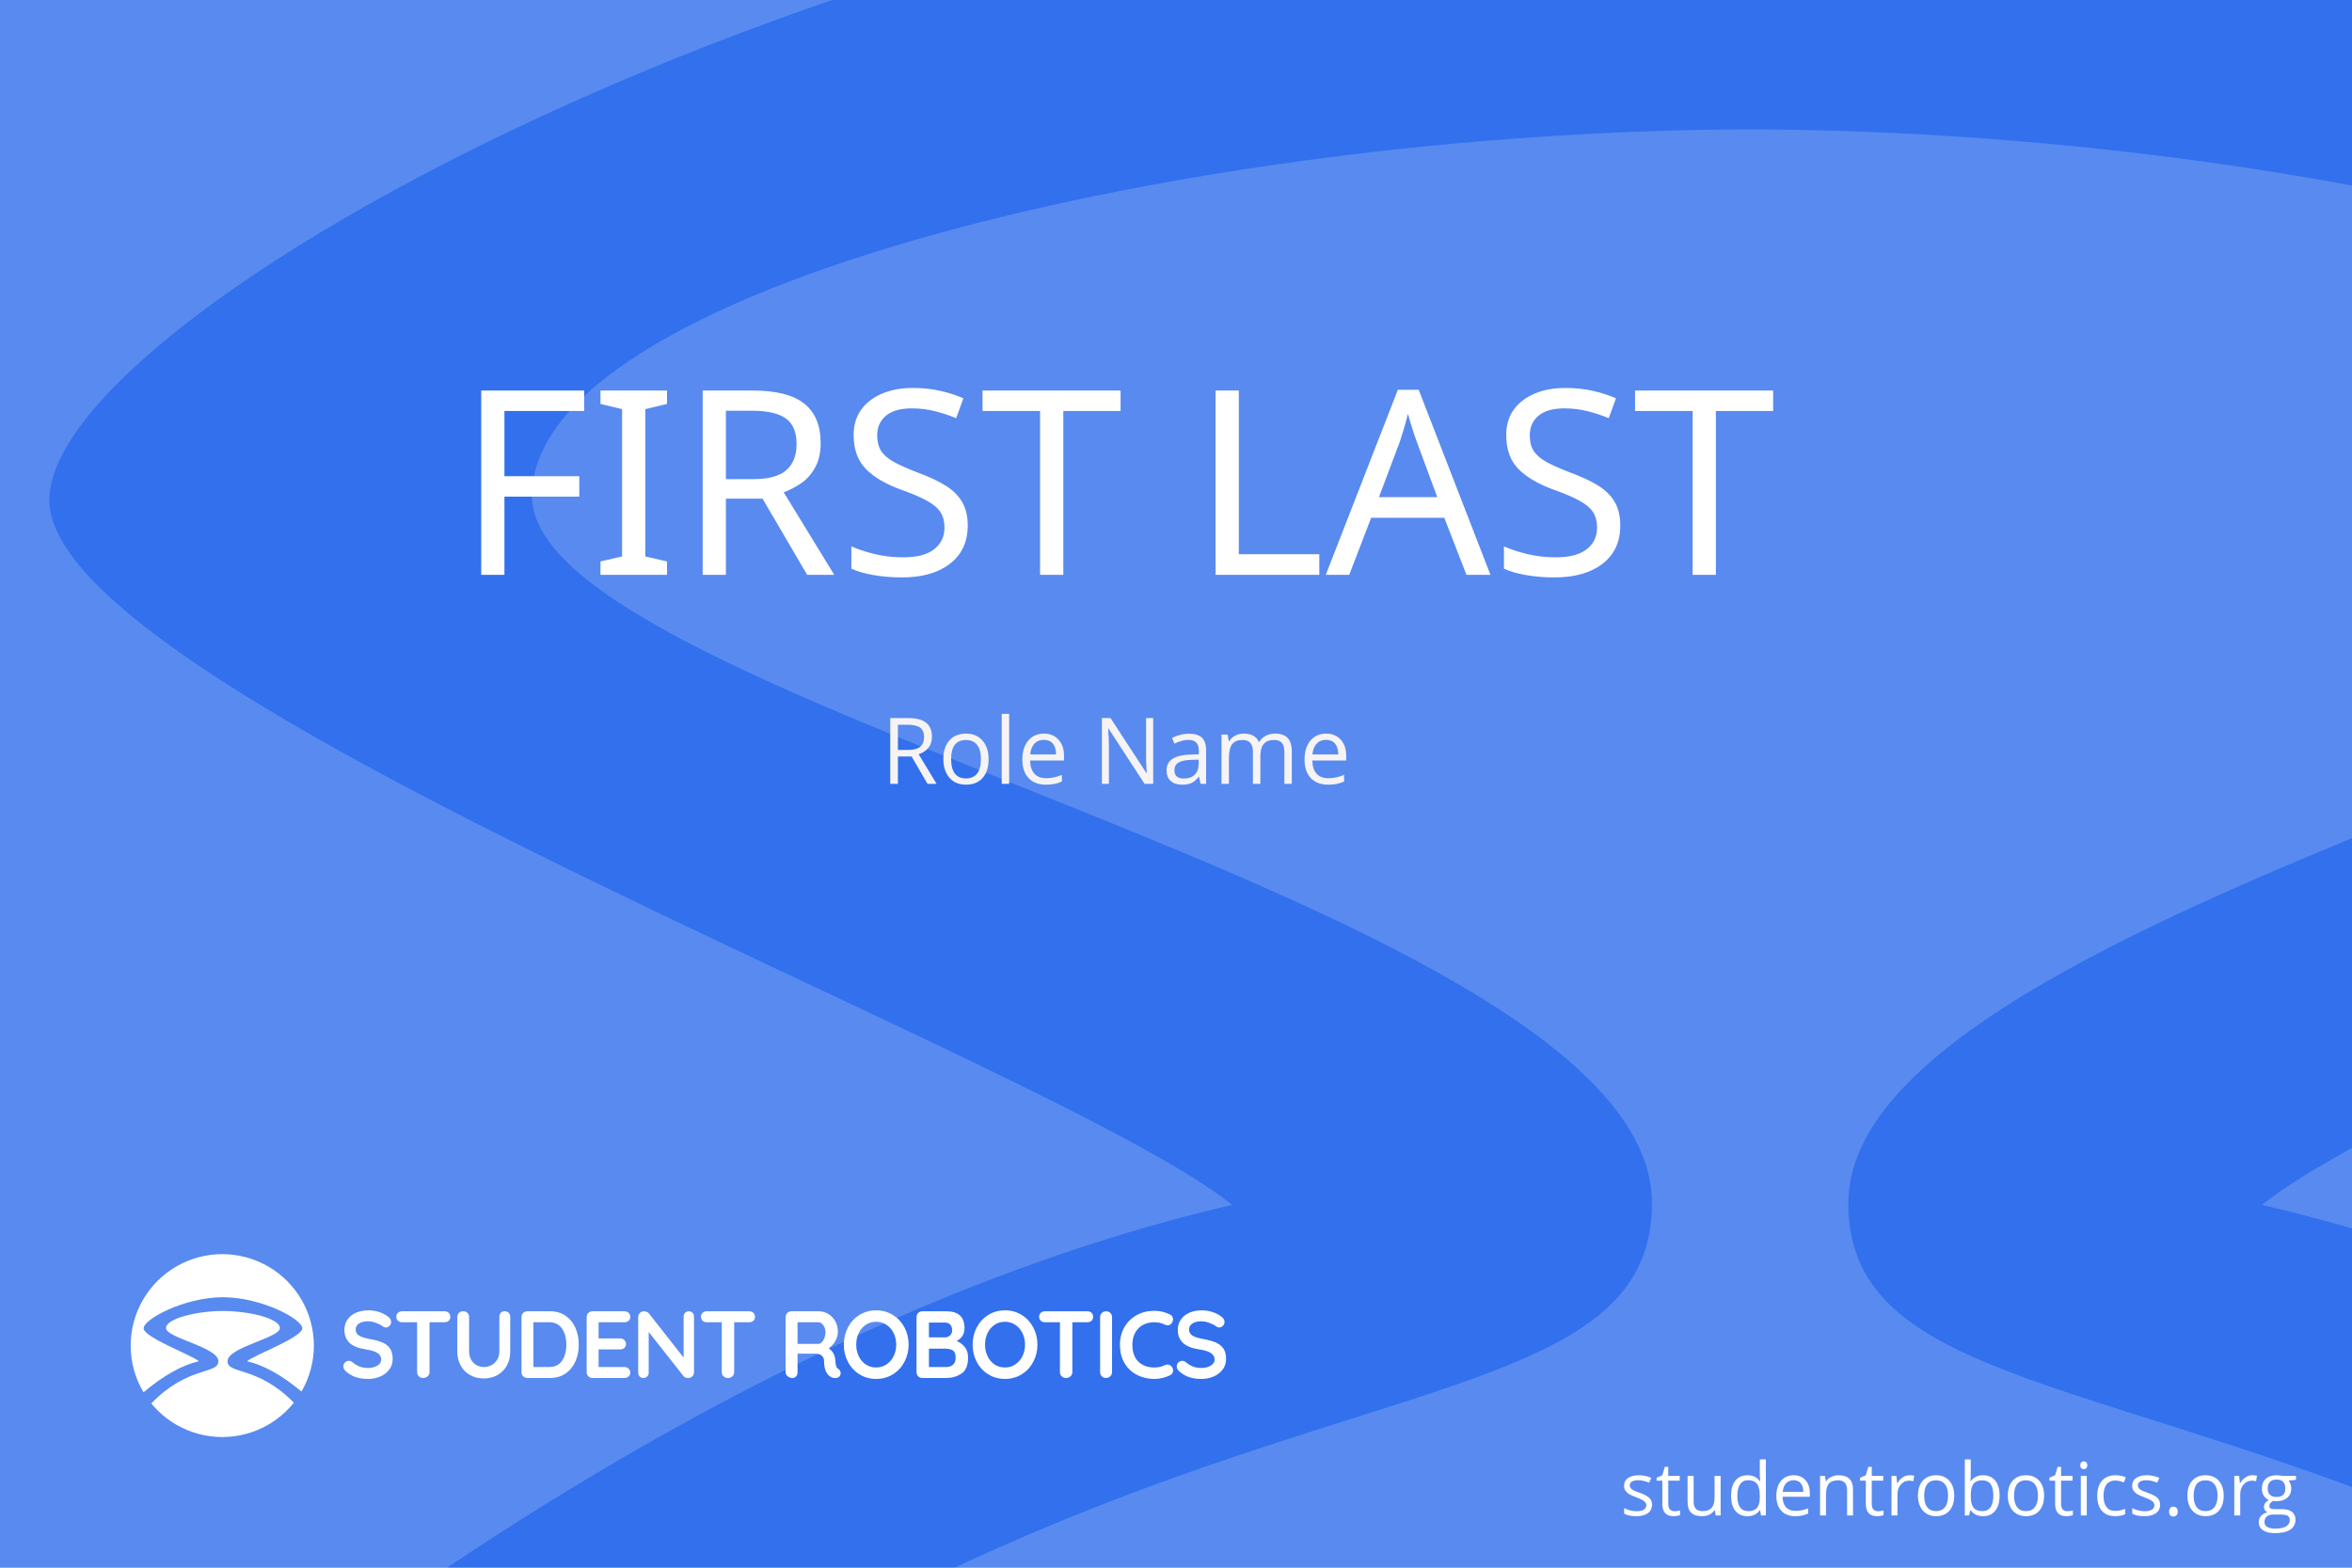
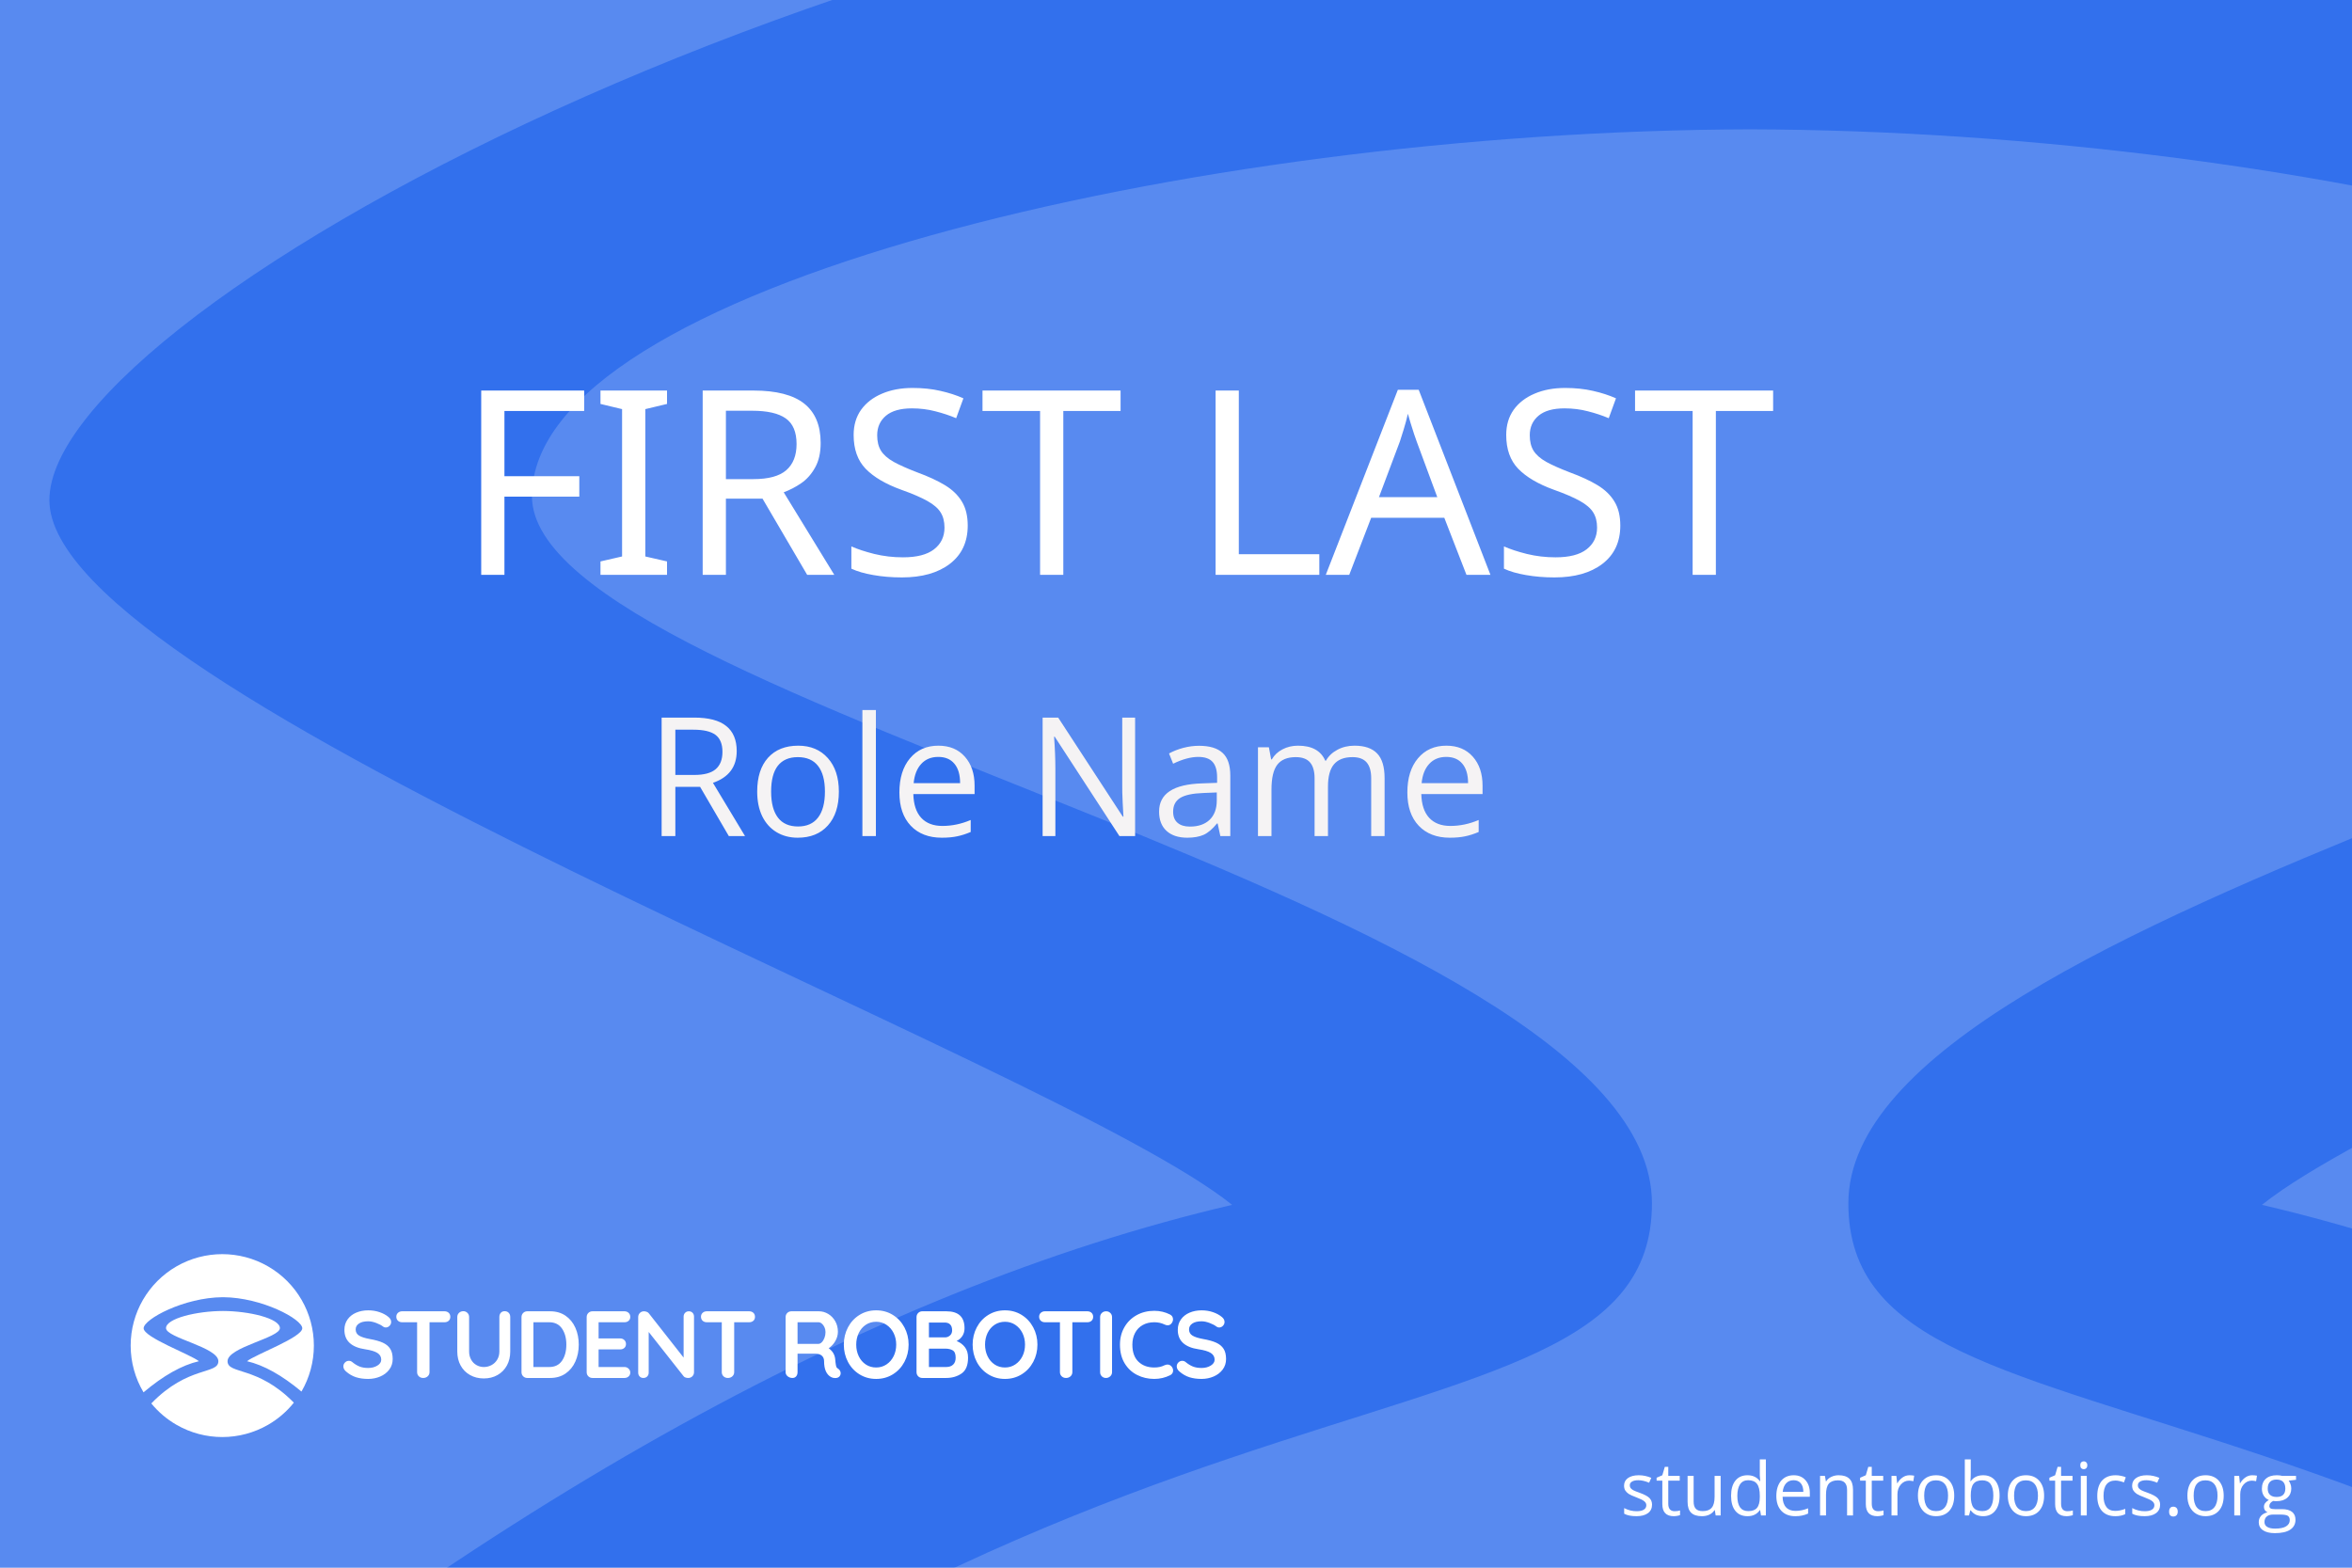
<svg xmlns="http://www.w3.org/2000/svg" width="90mm" height="60mm" viewBox="0 0 340.157 226.772" version="1.1" id="svg855">
  <defs id="defs859" />
  <g id="layer1" style="display:inline" transform="translate(0,-408.2284)">
    <rect style="fill:#3270ed;fill-rule:evenodd;stroke:none;stroke-width:0.355" height="226.772" width="340.158" y="408.228" x="1.6183335e-009" id="Rectangle" />
    <path style="fill:#ffffff;fill-opacity:0.184;fill-rule:nonzero;stroke:none;stroke-width:0.315" id="path852" d="m 472.441,710.591 c -21.732,27.172 -48.617,50.516 -79.746,68.458 -87.686,50.542 -195.72,50.542 -283.407,0 C 79.074,761.633 52.857,739.128 31.47,712.974 145.03,595.394 238.912,624.039 238.912,582.293 c 0,-43.492 -161.977,-72.119 -161.977,-102.293 0,-30.043 95.15,-52.863 176.18,-53.061 81.03,0.198 176.18,23.018 176.18,53.061 0,30.175 -161.977,58.801 -161.977,102.293 0,41.462 92.607,13.489 205.123,128.298 z m 23.239,-34.103 C 435.335,625.996 379.153,594.672 327.133,582.516 c 25.816,-20.781 171.054,-73.645 171.054,-101.942 0,-28.131 -124.883,-95.375 -244.461,-96.165 v -0.007 c -0.354,0 -0.708,6.1e-4 -1.062,0.002 -0.354,-8.9e-4 -0.708,-0.002 -1.062,-0.002 v 0.007 C 132.025,385.199 7.141,452.442 7.141,480.574 c 0,28.298 145.238,81.161 171.054,101.942 -52.835,12.347 -109.965,44.467 -171.388,96.36 -25.631,-43.049 -39.815,-92.847 -39.815,-144.663 -3e-6,-101.141 54.044,-194.599 141.774,-245.17 87.73,-50.571 195.818,-50.571 283.548,0 87.73,50.571 141.774,144.029 141.774,245.17 0,50.859 -13.666,99.776 -38.409,142.274 z" />
  </g>
  <g id="layer2" style="display:inline" transform="translate(0,-408.2284)">
    <text xml:space="preserve" style="font-style:normal;font-variant:normal;font-weight:normal;font-stretch:normal;font-size:13.333px;line-height:125%;font-family:sans-serif;-inkscape-font-specification:sans-serif;letter-spacing:0px;word-spacing:0px;display:inline;fill:#ffffff;fill-opacity:1;stroke:none;stroke-width:1px;stroke-linecap:butt;stroke-linejoin:miter;stroke-opacity:1" x="170.079" y="491.378" id="Name">
      <tspan id="tspan832" x="170.079" y="491.378" style="font-style:normal;font-variant:normal;font-weight:normal;font-stretch:normal;font-size:37.333px;font-family:Oswald;-inkscape-font-specification:Oswald;text-align:center;text-anchor:middle;fill:#ffffff">FIRST LAST</tspan>
    </text>
-     <text xml:space="preserve" style="font-style:normal;font-variant:normal;font-weight:normal;font-stretch:normal;font-size:13.333px;line-height:125%;font-family:'Open Sans';-inkscape-font-specification:'Open Sans';text-align:center;letter-spacing:0px;word-spacing:0px;text-anchor:middle;display:inline;fill:#f5f3f4;fill-opacity:1;stroke:none;stroke-width:1px;stroke-linecap:butt;stroke-linejoin:miter;stroke-opacity:1" x="170.079" y="521.614" id="Role">
-       <tspan id="tspan836" x="170.079" y="521.614">Role Name</tspan>
+     <text xml:space="preserve" style="font-style:normal;font-variant:normal;font-weight:normal;font-stretch:normal;font-size:24px;line-height:125%;font-family:'Open Sans';-inkscape-font-specification:'Open Sans';text-align:center;letter-spacing:0px;word-spacing:0px;text-anchor:middle;display:inline;fill:#f5f3f4;fill-opacity:1;stroke:none;stroke-width:1px;stroke-linecap:butt;stroke-linejoin:miter;stroke-opacity:1" x="170.079" y="529.173" id="Role">
+       <tspan id="tspan836" x="170.079" y="529.173">Role Name</tspan>
    </text>
  </g>
  <g id="layer3" style="display:inline" transform="translate(0,-408.2284)">
    <text style="font-style:normal;font-variant:normal;font-weight:normal;font-stretch:normal;font-size:11.648px;font-family:'Open Sans';-inkscape-font-specification:'Open Sans';letter-spacing:0.01;fill:#ffffff;fill-rule:evenodd;stroke:none;stroke-width:0.364" letter-spacing="0.027" font-weight="normal" font-size="32" id="studentrobotics.org" y="413.416" x="90.191">
      <tspan id="tspan849" y="627.441" x="234.331" style="font-style:normal;font-variant:normal;font-weight:normal;font-stretch:normal;font-size:10.667px;font-family:'Open Sans';-inkscape-font-specification:'Open Sans';stroke-width:0.364">studentrobotics.org</tspan>
    </text>
    <g style="fill:#ffffff;fill-rule:nonzero;stroke:none;stroke-width:1" transform="matrix(0.1593777,0,0,0.1593777,18.89764,589.6457)" id="logo-text-white">
      <path id="STUDENT-ROBOTICS" d="m 215.512,113.25 c -4.156,0 -7.85,-0.519 -11.083,-1.556 -3.233,-1.038 -6.263,-2.795 -9.091,-5.274 C 193.779,105.036 193,103.509 193,101.838 c 0,-1.326 0.491,-2.493 1.472,-3.502 0.981,-1.009 2.165,-1.513 3.55,-1.513 1.097,0 2.078,0.346 2.944,1.038 2.309,1.902 4.56,3.285 6.754,4.15 2.194,0.865 4.791,1.297 7.793,1.297 3.233,0 6.018,-0.72 8.355,-2.161 2.338,-1.441 3.507,-3.228 3.507,-5.36 0,-2.594 -1.154,-4.626 -3.463,-6.095 -2.309,-1.47 -5.974,-2.579 -10.996,-3.329 -12.642,-1.844 -18.962,-7.724 -18.962,-17.637 0,-3.631 0.952,-6.787 2.857,-9.467 1.905,-2.68 4.502,-4.726 7.793,-6.139 C 207.893,51.706 211.558,51 215.599,51 c 3.637,0 7.057,0.548 10.26,1.643 3.204,1.095 5.873,2.536 8.009,4.323 1.674,1.326 2.511,2.853 2.511,4.582 0,1.326 -0.491,2.493 -1.472,3.502 -0.981,1.009 -2.136,1.513 -3.463,1.513 -0.866,0 -1.645,-0.259 -2.338,-0.778 -1.501,-1.21 -3.593,-2.32 -6.277,-3.329 -2.684,-1.009 -5.094,-1.513 -7.23,-1.513 -3.637,0 -6.451,0.677 -8.442,2.032 -1.991,1.355 -2.987,3.127 -2.987,5.317 0,2.478 1.025,4.352 3.074,5.62 2.049,1.268 5.267,2.306 9.654,3.112 4.964,0.865 8.933,1.974 11.905,3.329 2.973,1.355 5.21,3.199 6.71,5.533 1.501,2.334 2.251,5.432 2.251,9.294 0,3.631 -1.025,6.816 -3.074,9.554 -2.049,2.738 -4.777,4.842 -8.182,6.311 -3.406,1.47 -7.071,2.205 -10.996,2.205 z m 69.268,-61.385 c 1.559,0 2.828,0.461 3.81,1.383 0.981,0.922 1.472,2.133 1.472,3.631 0,1.499 -0.491,2.695 -1.472,3.588 -0.981,0.893 -2.251,1.34 -3.81,1.34 h -13.594 v 45.304 c 0,1.499 -0.548,2.752 -1.645,3.761 -1.097,1.009 -2.453,1.513 -4.07,1.513 -1.616,0 -2.944,-0.504 -3.983,-1.513 -1.039,-1.009 -1.559,-2.262 -1.559,-3.761 V 61.807 h -13.594 c -1.559,0 -2.828,-0.461 -3.81,-1.383 -0.981,-0.922 -1.472,-2.133 -1.472,-3.631 0,-1.441 0.505,-2.623 1.515,-3.545 1.01,-0.922 2.266,-1.383 3.766,-1.383 z m 54.635,-0.086 c 1.501,0 2.713,0.49 3.637,1.47 0.924,0.98 1.385,2.248 1.385,3.804 V 88.35 c 0,4.784 -1.01,9.02 -3.03,12.709 -2.02,3.689 -4.849,6.571 -8.485,8.646 -3.637,2.075 -7.793,3.112 -12.468,3.112 -4.676,0 -8.846,-1.037 -12.512,-3.112 -3.665,-2.075 -6.508,-4.957 -8.529,-8.646 -2.02,-3.689 -3.03,-7.925 -3.03,-12.709 V 57.052 c 0,-1.499 0.519,-2.752 1.559,-3.761 1.039,-1.009 2.367,-1.513 3.983,-1.513 1.385,0 2.598,0.504 3.637,1.513 1.039,1.009 1.559,2.262 1.559,3.761 V 88.35 c 0,2.767 0.606,5.231 1.818,7.392 1.212,2.161 2.843,3.819 4.892,4.971 2.049,1.153 4.257,1.729 6.624,1.729 2.482,0 4.805,-0.576 6.97,-1.729 2.165,-1.153 3.896,-2.81 5.195,-4.971 1.299,-2.161 1.948,-4.626 1.948,-7.392 V 57.052 c 0,-1.556 0.433,-2.824 1.299,-3.804 0.866,-0.98 2.049,-1.47 3.55,-1.47 z m 41.215,0.086 c 5.426,0 10.087,1.34 13.984,4.02 3.896,2.68 6.869,6.311 8.918,10.894 2.049,4.582 3.074,9.698 3.074,15.346 0,5.649 -1.025,10.764 -3.074,15.346 -2.049,4.582 -5.022,8.214 -8.918,10.894 -3.896,2.68 -8.557,4.02 -13.984,4.02 h -20.694 c -1.501,0 -2.756,-0.504 -3.766,-1.513 -1.01,-1.009 -1.515,-2.262 -1.515,-3.761 V 57.139 c 0,-1.499 0.505,-2.752 1.515,-3.761 1.01,-1.009 2.266,-1.513 3.766,-1.513 z m -0.866,50.578 c 5.195,0 9.091,-1.916 11.689,-5.749 2.598,-3.833 3.896,-8.689 3.896,-14.568 0,-5.879 -1.313,-10.735 -3.94,-14.568 -2.626,-3.833 -6.508,-5.749 -11.646,-5.749 h -14.287 v 40.635 z m 68.316,0 c 1.501,0 2.756,0.504 3.766,1.513 1.01,1.009 1.515,2.176 1.515,3.502 0,1.441 -0.505,2.623 -1.515,3.545 -1.01,0.922 -2.266,1.383 -3.766,1.383 h -29.006 c -1.501,0 -2.756,-0.504 -3.766,-1.513 -1.01,-1.009 -1.515,-2.262 -1.515,-3.761 V 57.139 c 0,-1.499 0.505,-2.752 1.515,-3.761 1.01,-1.009 2.266,-1.513 3.766,-1.513 h 29.006 c 1.501,0 2.756,0.476 3.766,1.427 1.01,0.951 1.515,2.176 1.515,3.674 0,1.441 -0.491,2.608 -1.472,3.502 -0.981,0.893 -2.251,1.34 -3.81,1.34 h -23.465 v 14.698 h 19.568 c 1.501,0 2.756,0.476 3.766,1.427 1.01,0.951 1.515,2.176 1.515,3.674 0,1.441 -0.491,2.608 -1.472,3.502 -0.981,0.893 -2.251,1.34 -3.81,1.34 h -19.568 v 15.995 z m 58.445,-50.578 c 1.385,0 2.511,0.461 3.377,1.383 0.866,0.922 1.299,2.075 1.299,3.458 v 50.405 c 0,1.499 -0.505,2.752 -1.515,3.761 -1.01,1.009 -2.266,1.513 -3.766,1.513 -0.808,0 -1.602,-0.13 -2.381,-0.389 -0.779,-0.259 -1.342,-0.62 -1.688,-1.081 L 470.073,70.626 v 36.918 c 0,1.383 -0.447,2.536 -1.342,3.458 -0.895,0.922 -2.064,1.383 -3.507,1.383 -1.385,0 -2.511,-0.461 -3.377,-1.383 -0.866,-0.922 -1.299,-2.075 -1.299,-3.458 V 57.139 c 0,-1.499 0.505,-2.752 1.515,-3.761 1.01,-1.009 2.266,-1.513 3.766,-1.513 0.866,0 1.717,0.173 2.554,0.519 0.837,0.346 1.458,0.807 1.862,1.383 l 31.517,40.117 V 56.706 c 0,-1.383 0.447,-2.536 1.342,-3.458 0.895,-0.922 2.035,-1.383 3.42,-1.383 z m 54.722,0 c 1.559,0 2.828,0.461 3.81,1.383 0.981,0.922 1.472,2.133 1.472,3.631 0,1.499 -0.491,2.695 -1.472,3.588 -0.981,0.893 -2.251,1.34 -3.81,1.34 h -13.594 v 45.304 c 0,1.499 -0.548,2.752 -1.645,3.761 -1.097,1.009 -2.453,1.513 -4.07,1.513 -1.616,0 -2.944,-0.504 -3.983,-1.513 -1.039,-1.009 -1.559,-2.262 -1.559,-3.761 V 61.807 h -13.594 c -1.559,0 -2.828,-0.461 -3.81,-1.383 -0.981,-0.922 -1.472,-2.133 -1.472,-3.631 0,-1.441 0.505,-2.623 1.515,-3.545 1.01,-0.922 2.266,-1.383 3.766,-1.383 z m 80.611,52.048 c 0.75,0.461 1.342,1.066 1.775,1.816 0.433,0.749 0.649,1.527 0.649,2.334 0,1.038 -0.346,1.989 -1.039,2.853 -0.866,1.038 -2.193,1.556 -3.983,1.556 -1.385,0 -2.655,-0.317 -3.81,-0.951 -4.156,-2.363 -6.234,-7.176 -6.234,-14.439 0,-2.075 -0.678,-3.718 -2.035,-4.928 -1.357,-1.21 -3.305,-1.816 -5.845,-1.816 h -16.191 v 16.773 c 0,1.556 -0.418,2.824 -1.255,3.804 -0.837,0.98 -1.948,1.47 -3.334,1.47 -1.674,0 -3.131,-0.504 -4.373,-1.513 -1.241,-1.009 -1.862,-2.262 -1.862,-3.761 V 57.139 c 0,-1.499 0.505,-2.752 1.515,-3.761 1.01,-1.009 2.266,-1.513 3.766,-1.513 h 24.937 c 3.002,0 5.83,0.807 8.485,2.421 2.655,1.614 4.777,3.833 6.364,6.657 1.587,2.824 2.381,5.994 2.381,9.51 0,2.882 -0.779,5.692 -2.338,8.43 -1.559,2.738 -3.579,4.914 -6.061,6.528 3.637,2.536 5.628,5.937 5.974,10.202 0.173,0.922 0.26,1.816 0.26,2.68 0.231,1.787 0.462,3.069 0.693,3.847 0.231,0.778 0.75,1.369 1.559,1.772 z m -17.75,-22.479 c 1.039,0 2.049,-0.49 3.03,-1.47 0.981,-0.98 1.789,-2.291 2.424,-3.934 0.635,-1.643 0.952,-3.415 0.952,-5.317 0,-1.614 -0.317,-3.098 -0.952,-4.453 -0.635,-1.355 -1.443,-2.435 -2.424,-3.242 -0.981,-0.807 -1.991,-1.21 -3.03,-1.21 h -18.962 V 81.433 Z M 705.932,82.125 c 0,5.706 -1.27,10.937 -3.81,15.692 -2.54,4.755 -6.047,8.516 -10.52,11.283 -4.474,2.767 -9.51,4.15 -15.109,4.15 -5.599,0 -10.636,-1.383 -15.109,-4.15 -4.474,-2.767 -7.966,-6.528 -10.477,-11.283 -2.511,-4.755 -3.766,-9.986 -3.766,-15.692 0,-5.706 1.255,-10.937 3.766,-15.692 2.511,-4.755 6.003,-8.516 10.477,-11.283 4.474,-2.767 9.51,-4.15 15.109,-4.15 5.599,0 10.636,1.383 15.109,4.15 4.474,2.767 7.98,6.528 10.52,11.283 2.54,4.755 3.81,9.986 3.81,15.692 z m -11.256,0 c 0,-3.862 -0.779,-7.363 -2.338,-10.505 -1.559,-3.141 -3.723,-5.634 -6.494,-7.479 -2.771,-1.844 -5.888,-2.767 -9.351,-2.767 -3.521,0 -6.653,0.908 -9.395,2.723 -2.742,1.816 -4.878,4.308 -6.407,7.479 -1.53,3.17 -2.295,6.686 -2.295,10.548 0,3.862 0.765,7.378 2.295,10.548 1.53,3.17 3.665,5.663 6.407,7.479 2.742,1.816 5.873,2.723 9.395,2.723 3.463,0 6.58,-0.922 9.351,-2.767 2.771,-1.844 4.935,-4.337 6.494,-7.479 1.559,-3.141 2.338,-6.643 2.338,-10.505 z m 54.809,-3.285 c 3.059,1.21 5.556,3.055 7.49,5.533 1.934,2.478 2.901,5.677 2.901,9.597 0,6.859 -1.963,11.643 -5.888,14.352 -3.925,2.709 -8.601,4.064 -14.027,4.064 H 718.4 c -1.501,0 -2.756,-0.504 -3.766,-1.513 -1.01,-1.009 -1.515,-2.262 -1.515,-3.761 V 57.139 c 0,-1.499 0.505,-2.752 1.515,-3.761 1.01,-1.009 2.266,-1.513 3.766,-1.513 h 21.82 c 10.968,0 16.451,5.13 16.451,15.39 0,2.594 -0.621,4.885 -1.862,6.873 -1.241,1.989 -3.016,3.559 -5.325,4.712 z m -4.07,-9.683 c 0,-2.363 -0.592,-4.136 -1.775,-5.317 -1.183,-1.182 -2.843,-1.772 -4.979,-1.772 h -14.287 v 13.488 h 14.546 c 1.732,0 3.247,-0.576 4.546,-1.729 1.299,-1.153 1.948,-2.709 1.948,-4.669 z m -5.455,33.286 c 2.713,0 4.834,-0.72 6.364,-2.161 1.53,-1.441 2.295,-3.545 2.295,-6.311 0,-3.401 -0.895,-5.62 -2.684,-6.657 -1.789,-1.038 -3.983,-1.556 -6.58,-1.556 h -14.979 v 16.686 z M 822.822,82.125 c 0,5.706 -1.27,10.937 -3.81,15.692 -2.54,4.755 -6.047,8.516 -10.52,11.283 -4.474,2.767 -9.51,4.15 -15.109,4.15 -5.599,0 -10.636,-1.383 -15.109,-4.15 -4.474,-2.767 -7.966,-6.528 -10.477,-11.283 -2.511,-4.755 -3.766,-9.986 -3.766,-15.692 0,-5.706 1.255,-10.937 3.766,-15.692 2.511,-4.755 6.003,-8.516 10.477,-11.283 4.474,-2.767 9.51,-4.15 15.109,-4.15 5.599,0 10.636,1.383 15.109,4.15 4.474,2.767 7.98,6.528 10.52,11.283 2.54,4.755 3.81,9.986 3.81,15.692 z m -11.256,0 c 0,-3.862 -0.779,-7.363 -2.338,-10.505 -1.559,-3.141 -3.723,-5.634 -6.494,-7.479 -2.771,-1.844 -5.888,-2.767 -9.351,-2.767 -3.521,0 -6.653,0.908 -9.395,2.723 -2.742,1.816 -4.878,4.308 -6.407,7.479 -1.53,3.17 -2.295,6.686 -2.295,10.548 0,3.862 0.765,7.378 2.295,10.548 1.53,3.17 3.665,5.663 6.407,7.479 2.742,1.816 5.873,2.723 9.395,2.723 3.463,0 6.58,-0.922 9.351,-2.767 2.771,-1.844 4.935,-4.337 6.494,-7.479 1.559,-3.141 2.338,-6.643 2.338,-10.505 z M 868.106,51.865 c 1.559,0 2.828,0.461 3.81,1.383 0.981,0.922 1.472,2.133 1.472,3.631 0,1.499 -0.491,2.695 -1.472,3.588 -0.981,0.893 -2.251,1.34 -3.81,1.34 h -13.594 v 45.304 c 0,1.499 -0.548,2.752 -1.645,3.761 -1.097,1.009 -2.453,1.513 -4.07,1.513 -1.616,0 -2.944,-0.504 -3.983,-1.513 -1.039,-1.009 -1.559,-2.262 -1.559,-3.761 V 61.807 h -13.594 c -1.559,0 -2.828,-0.461 -3.81,-1.383 -0.981,-0.922 -1.472,-2.133 -1.472,-3.631 0,-1.441 0.505,-2.623 1.515,-3.545 1.01,-0.922 2.266,-1.383 3.766,-1.383 z m 22.426,55.247 c 0,1.499 -0.548,2.752 -1.645,3.761 -1.097,1.009 -2.367,1.513 -3.81,1.513 -1.559,0 -2.843,-0.504 -3.853,-1.513 -1.01,-1.009 -1.515,-2.262 -1.515,-3.761 V 57.139 c 0,-1.499 0.519,-2.752 1.559,-3.761 1.039,-1.009 2.367,-1.513 3.983,-1.513 1.443,0 2.684,0.504 3.723,1.513 1.039,1.009 1.559,2.262 1.559,3.761 z m 52.644,-52.307 c 1.789,0.922 2.684,2.392 2.684,4.409 0,1.21 -0.433,2.392 -1.299,3.545 -0.924,1.21 -2.107,1.816 -3.55,1.816 -0.981,0 -1.963,-0.259 -2.944,-0.778 -2.828,-1.326 -5.888,-1.989 -9.178,-1.989 -4.041,0 -7.562,0.85 -10.563,2.551 -3.002,1.7 -5.311,4.092 -6.927,7.176 -1.616,3.084 -2.424,6.614 -2.424,10.591 0,6.801 1.833,11.96 5.498,15.476 3.665,3.516 8.471,5.274 14.416,5.274 3.521,0 6.58,-0.663 9.178,-1.989 1.039,-0.461 1.963,-0.692 2.771,-0.692 1.501,0 2.771,0.634 3.81,1.902 0.866,1.095 1.299,2.277 1.299,3.545 0,0.922 -0.231,1.758 -0.693,2.507 -0.462,0.749 -1.126,1.326 -1.991,1.729 -4.502,2.248 -9.293,3.372 -14.373,3.372 -5.657,0 -10.852,-1.196 -15.585,-3.588 -4.733,-2.392 -8.514,-5.922 -11.343,-10.591 -2.828,-4.669 -4.243,-10.317 -4.243,-16.946 0,-5.879 1.342,-11.153 4.026,-15.822 2.684,-4.669 6.393,-8.314 11.126,-10.937 4.733,-2.623 10.073,-3.934 16.018,-3.934 5.137,0 9.9,1.124 14.287,3.372 z M 971.749,113.25 c -4.156,0 -7.85,-0.519 -11.083,-1.556 -3.233,-1.038 -6.263,-2.795 -9.091,-5.274 -1.559,-1.383 -2.338,-2.911 -2.338,-4.582 0,-1.326 0.491,-2.493 1.472,-3.502 0.981,-1.009 2.165,-1.513 3.55,-1.513 1.097,0 2.078,0.346 2.944,1.038 2.309,1.902 4.56,3.285 6.754,4.15 2.193,0.865 4.791,1.297 7.793,1.297 3.233,0 6.018,-0.72 8.355,-2.161 2.338,-1.441 3.507,-3.228 3.507,-5.36 0,-2.594 -1.154,-4.626 -3.463,-6.095 -2.309,-1.47 -5.974,-2.579 -10.996,-3.329 -12.642,-1.844 -18.962,-7.724 -18.962,-17.637 0,-3.631 0.952,-6.787 2.857,-9.467 1.905,-2.68 4.502,-4.726 7.793,-6.139 C 964.129,51.706 967.795,51 971.835,51 c 3.637,0 7.057,0.548 10.26,1.643 3.204,1.095 5.873,2.536 8.009,4.323 1.674,1.326 2.511,2.853 2.511,4.582 0,1.326 -0.491,2.493 -1.472,3.502 -0.981,1.009 -2.136,1.513 -3.463,1.513 -0.866,0 -1.645,-0.259 -2.338,-0.778 -1.501,-1.21 -3.593,-2.32 -6.277,-3.329 -2.684,-1.009 -5.094,-1.513 -7.23,-1.513 -3.637,0 -6.451,0.677 -8.442,2.032 -1.991,1.355 -2.987,3.127 -2.987,5.317 0,2.478 1.025,4.352 3.074,5.62 2.049,1.268 5.267,2.306 9.654,3.112 4.964,0.865 8.933,1.974 11.905,3.329 2.973,1.355 5.21,3.199 6.71,5.533 1.501,2.334 2.251,5.432 2.251,9.294 0,3.631 -1.025,6.816 -3.074,9.554 -2.049,2.738 -4.777,4.842 -8.182,6.311 -3.406,1.47 -7.071,2.205 -10.996,2.205 z" />
      <path id="Combined-Shape" d="m 148.072,134.798 c -6.374,7.971 -14.259,14.819 -23.389,20.082 -25.718,14.827 -57.404,14.827 -83.122,0 C 32.699,149.771 25.01,143.169 18.737,135.497 52.044,101.005 79.579,109.408 79.579,97.161 c 0,-12.758 -47.507,-21.156 -47.507,-30.008 0,-8.813 27.907,-15.508 51.673,-15.566 23.766,0.058 51.673,6.752 51.673,15.566 0,8.852 -47.507,17.249 -47.507,30.008 0,12.163 27.161,3.957 60.162,37.636 z m 6.912,-10.085 c -17.69,-14.803 -34.16,-23.987 -49.409,-27.551 7.568,-6.093 50.144,-21.591 50.144,-29.888 0,-8.248 -36.609,-27.962 -71.663,-28.194 v -0.002 c -0.104,0 -0.208,1.72e-4 -0.311,5.16e-4 -0.104,-3.44e-4 -0.208,-5.16e-4 -0.311,-5.16e-4 v 0.002 c -35.054,0.232 -71.663,19.947 -71.663,28.194 0,8.296 42.576,23.795 50.144,29.888 C 46.425,100.781 29.678,110.199 11.672,125.413 4.158,112.792 -3.206057e-7,98.191 0,83 -6.2580933e-7,53.347 15.843,25.946 41.561,11.12 c 25.718,-14.827 57.404,-14.827 83.122,0 C 150.401,25.946 166.244,53.347 166.244,83 c 0,14.911 -4.006,29.253 -11.26,41.712 z" />
    </g>
  </g>
</svg>
